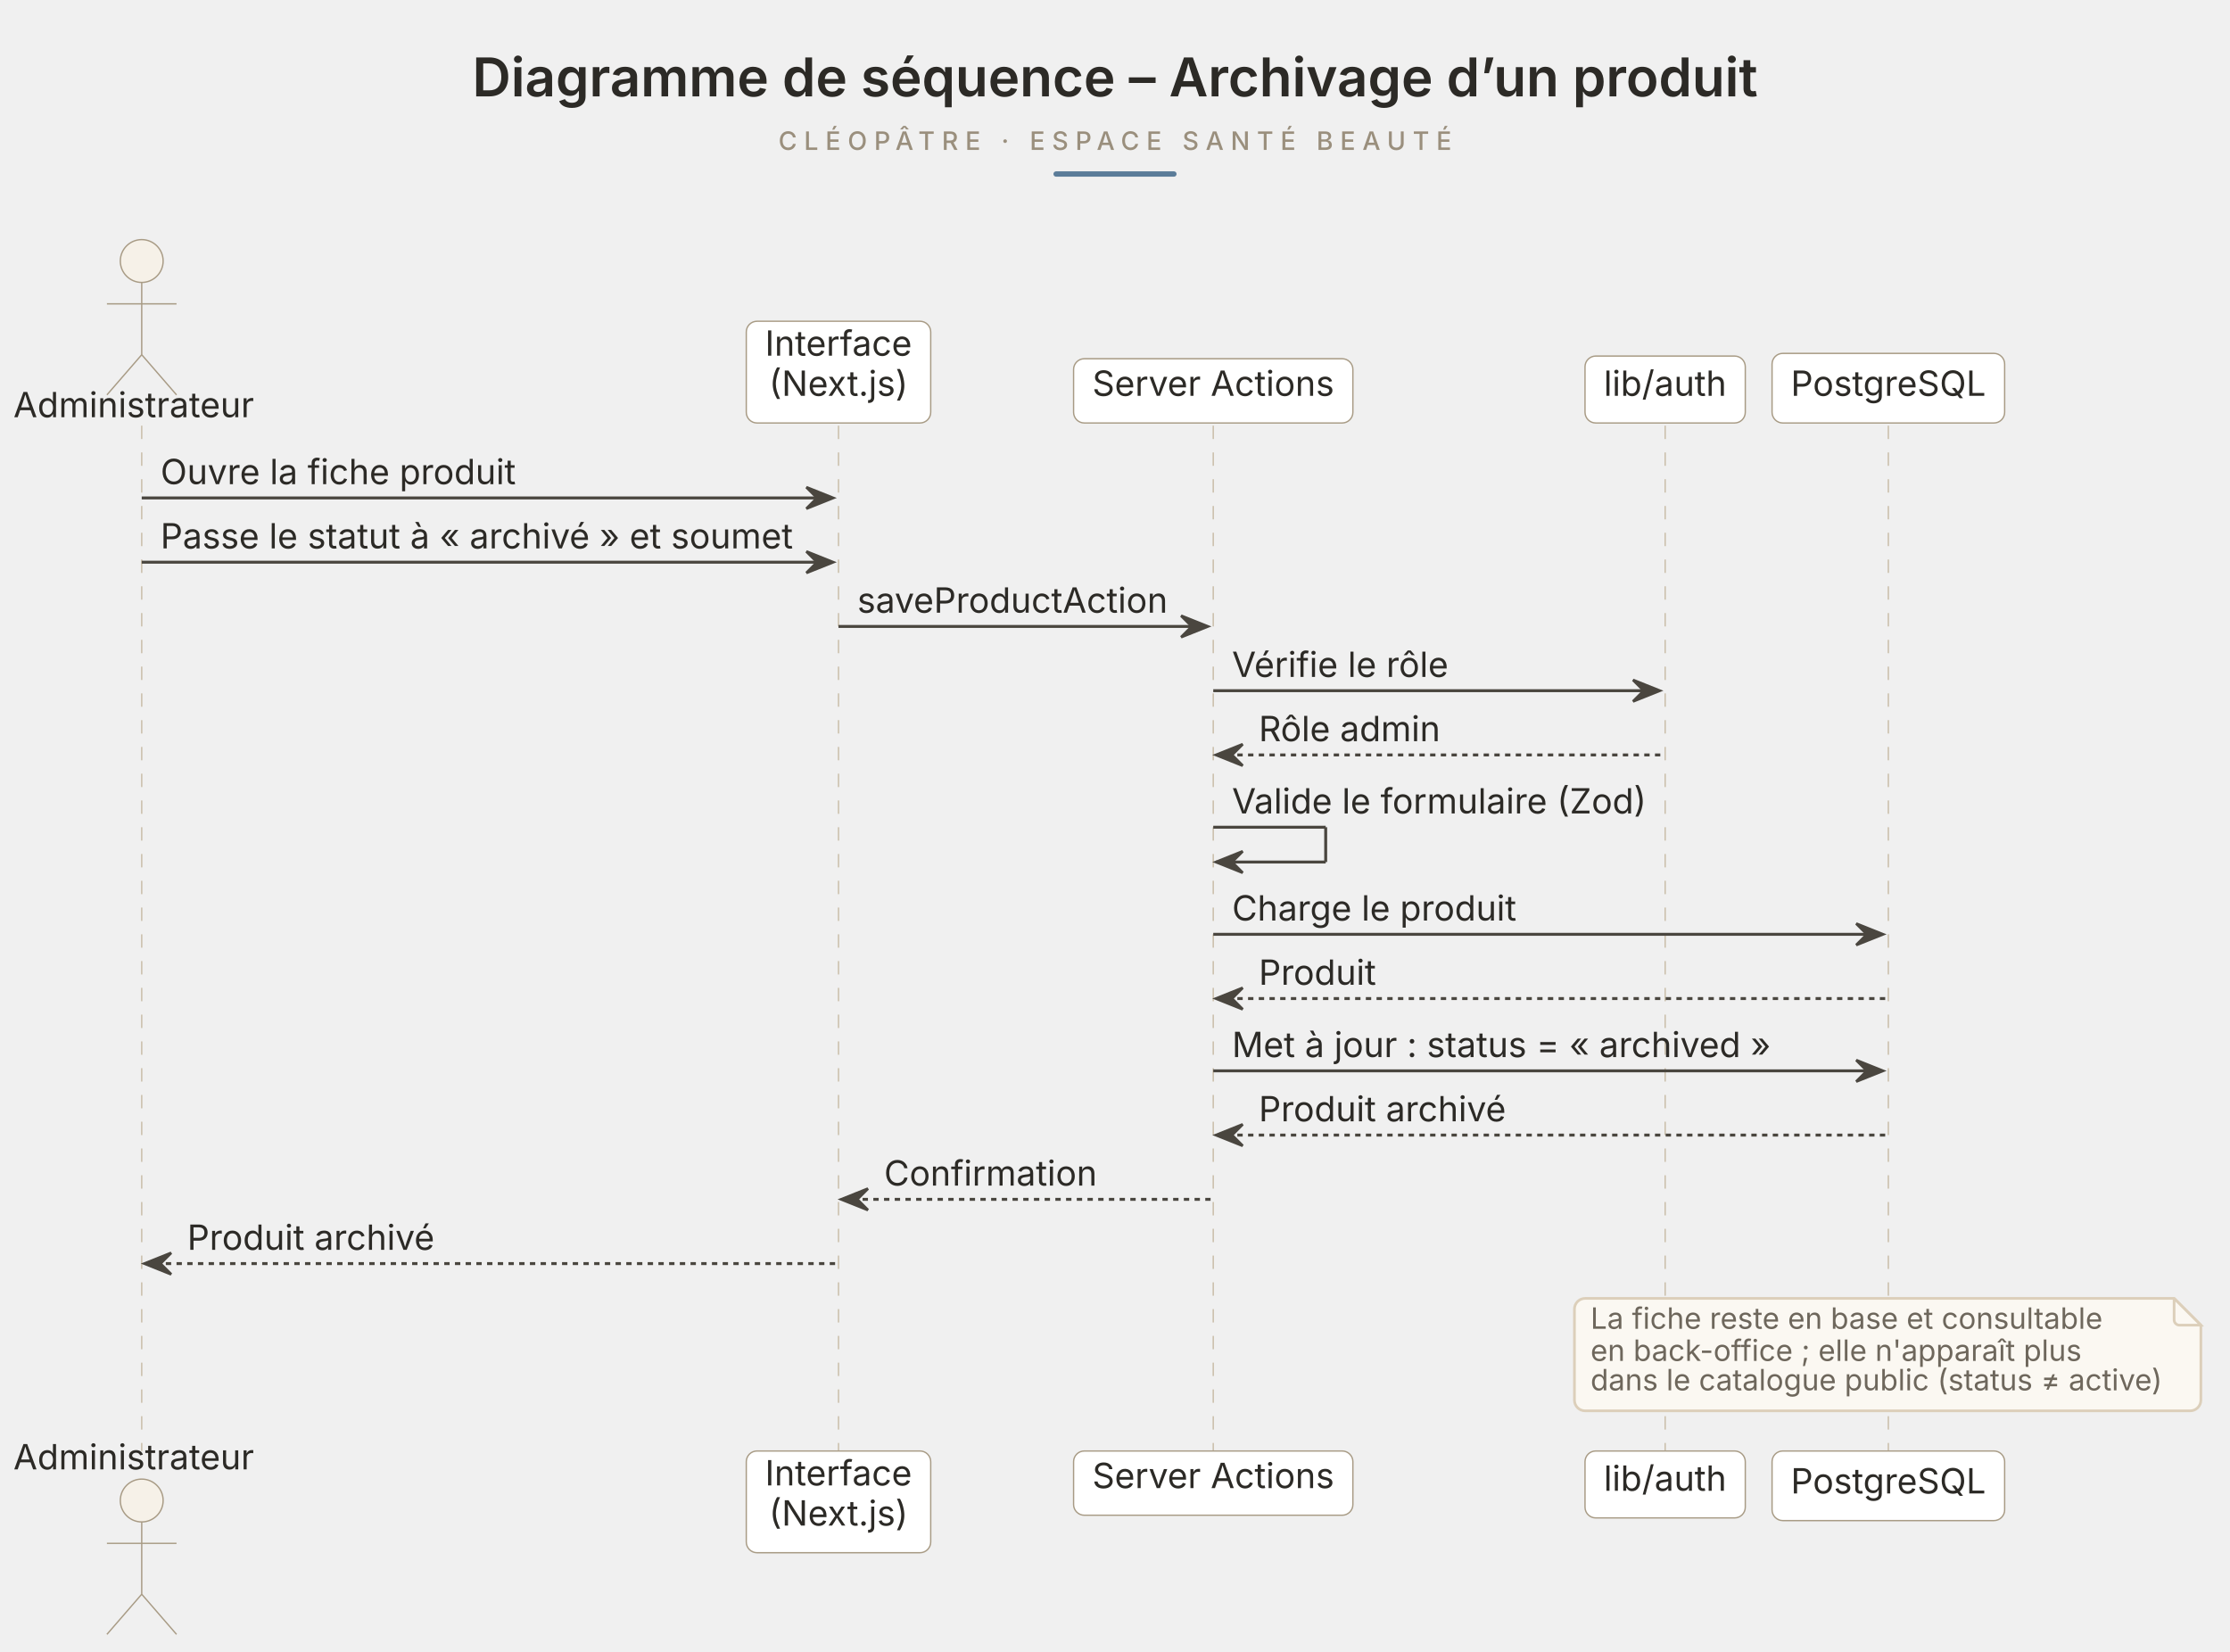
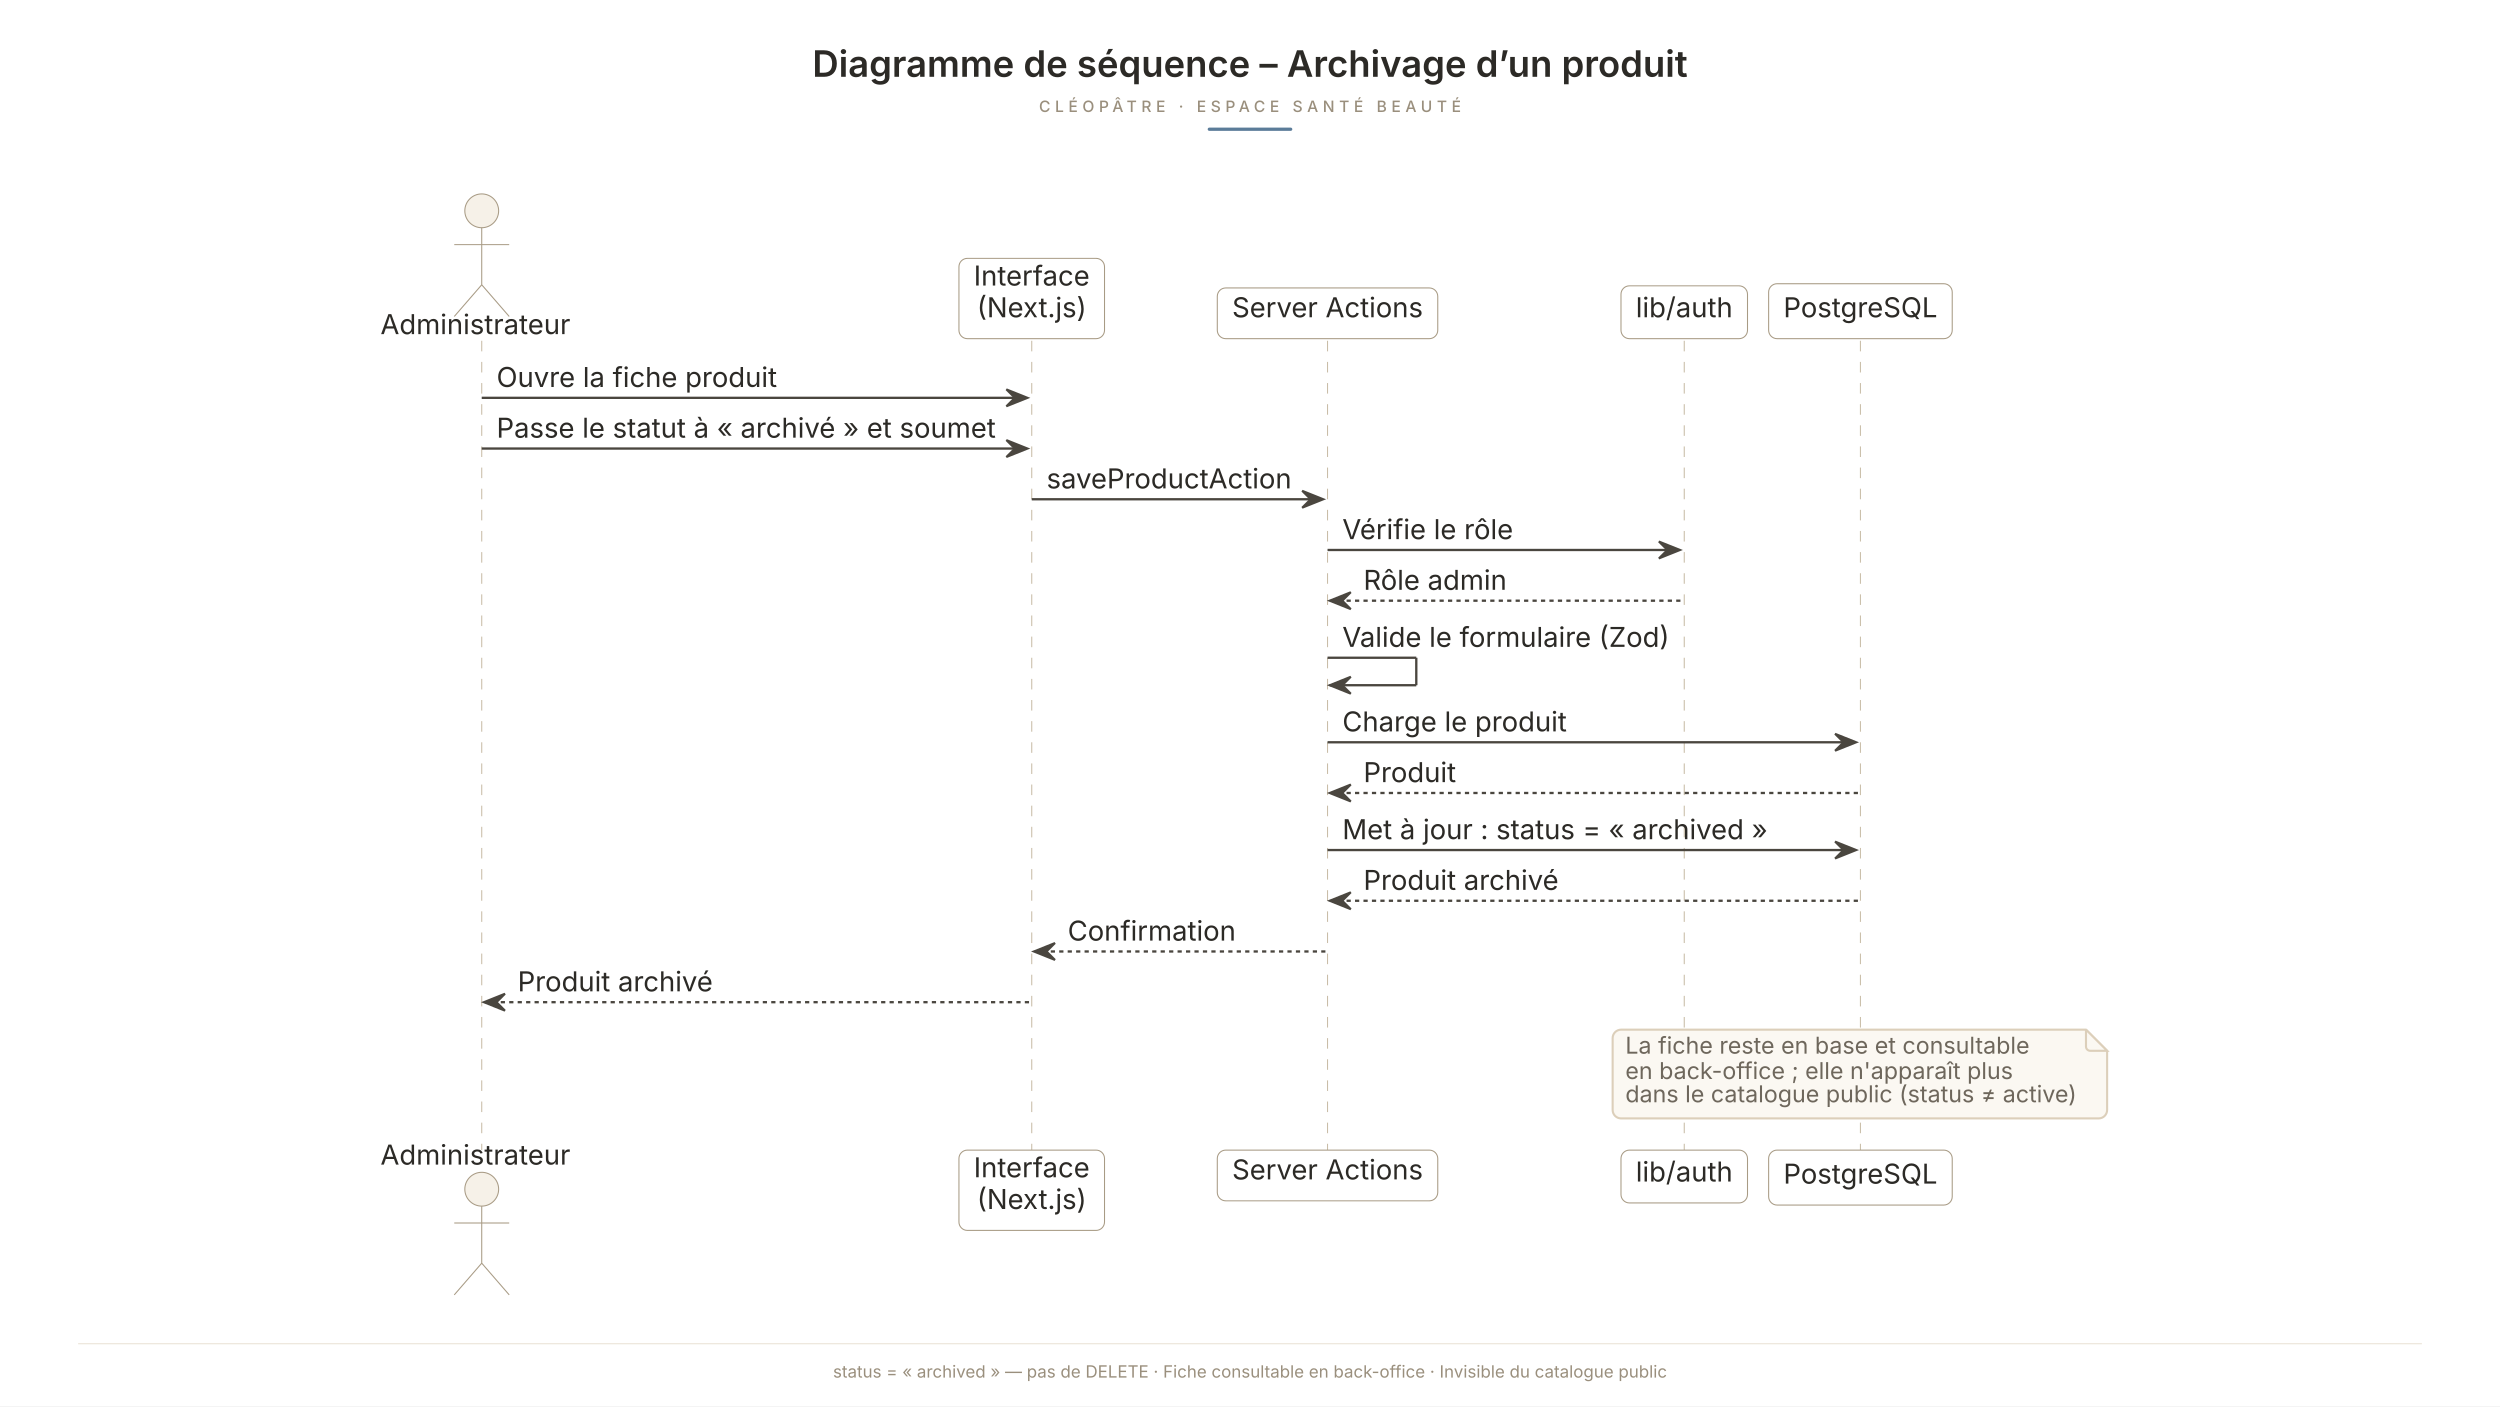
- <svg xmlns="http://www.w3.org/2000/svg" version="1.1" viewBox="0 0 833 617" width="833" height="617">
-   <g transform="translate(0,0)">
-     <text x="416.5" y="36" font-family="Inter" font-size="20" font-weight="600" fill="#2C2A26" text-anchor="middle">Diagramme de séquence – Archivage d’un produit</text>
-     <text x="416.5" y="56" font-family="Inter" font-size="9.5" font-weight="500" letter-spacing="2.6" fill="#9A8F7D" text-anchor="middle">CLÉOPÂTRE · ESPACE SANTÉ BEAUTÉ</text>
-     <rect x="393.5" y="64" width="46" height="2" rx="1" fill="#5B7C99" />
-   </g>
-   <g transform="translate(0,84)">
+ <svg xmlns="http://www.w3.org/2000/svg" version="1.1" viewBox="0 0 3840 2160" width="3840" height="2160">
+   <rect x="0" y="0" width="3840" height="2160" fill="#FFFFFF" />
+   <text x="1920.0" y="118" font-family="Inter" font-size="56" font-weight="600" fill="#2C2A26" text-anchor="middle">Diagramme de séquence – Archivage d’un produit</text>
+   <text x="1920.0" y="172" font-family="Inter" font-size="24" font-weight="500" letter-spacing="7" fill="#9A8F7D" text-anchor="middle">CLÉOPÂTRE · ESPACE SANTÉ BEAUTÉ</text>
+   <rect x="1855.0" y="196" width="130" height="5" rx="2.5" fill="#5B7C99" />
+   <g transform="translate(568.1,280.0) scale(3.2458)">
    <defs />
    <g>
      <g>
        <rect x="49.44" y="75" width="8" height="383" fill="#00000000" stroke="#00000000" stroke-width="0" />
        <line x1="52.94" y1="75" x2="52.94" y2="458" stroke="#C9BDA8" stroke-width="0.50" stroke-dasharray="5,5" />
      </g>
      <g>
        <rect x="309.72" y="75" width="8" height="383" fill="#00000000" stroke="#00000000" stroke-width="0" />
        <line x1="313.22" y1="75" x2="313.22" y2="458" stroke="#C9BDA8" stroke-width="0.50" stroke-dasharray="5,5" />
      </g>
      <g>
        <rect x="449.70" y="75" width="8" height="383" fill="#00000000" stroke="#00000000" stroke-width="0" />
        <line x1="453.20" y1="75" x2="453.20" y2="458" stroke="#C9BDA8" stroke-width="0.50" stroke-dasharray="5,5" />
      </g>
      <g>
        <rect x="618.51" y="75" width="8" height="383" fill="#00000000" stroke="#00000000" stroke-width="0" />
        <line x1="622.01" y1="75" x2="622.01" y2="458" stroke="#C9BDA8" stroke-width="0.50" stroke-dasharray="5,5" />
      </g>
      <g>
        <rect x="701.88" y="75" width="8" height="383" fill="#00000000" stroke="#00000000" stroke-width="0" />
        <line x1="705.38" y1="75" x2="705.38" y2="458" stroke="#C9BDA8" stroke-width="0.50" stroke-dasharray="5,5" />
      </g>
      <text x="5" y="71.86" font-size="13" fill="#2C2A26" xml:space="preserve" style="white-space: pre" font-family="Inter">Administrateur</text>
      <circle cx="52.94" cy="13.50" r="8" fill="#F6F1E8" stroke="#A89B85" stroke-width="0.50" />
      <path d="M52.94,21.50 L52.94,48.50 M39.94,29.50 L65.94,29.50 M52.94,48.50 L39.94,63.50 M52.94,48.50 L65.94,63.50" fill="#00000000" stroke="#A89B85" stroke-width="0.50" />
      <rect x="278.77" y="36" width="68.89" height="38" rx="4" ry="4" fill="#FFFFFF" stroke="#A89B85" stroke-width="0.50" />
      <text x="285.77" y="48.86" font-size="13" fill="#2C2A26" xml:space="preserve" style="white-space: pre" font-family="Inter">Interface</text>
      <text x="287.26" y="63.86" font-size="13" fill="#2C2A26" xml:space="preserve" style="white-space: pre" font-family="Inter">(Next.js)</text>
      <rect x="401.03" y="50" width="104.33" height="24" rx="4" ry="4" fill="#FFFFFF" stroke="#A89B85" stroke-width="0.50" />
      <text x="408.03" y="63.86" font-size="13" fill="#2C2A26" xml:space="preserve" style="white-space: pre" font-family="Inter">Server Actions</text>
      <rect x="592.07" y="49" width="59.87" height="25" rx="4" ry="4" fill="#FFFFFF" stroke="#A89B85" stroke-width="0.50" />
      <text x="599.07" y="63.86" font-size="13" fill="#2C2A26" xml:space="preserve" style="white-space: pre" font-family="Inter">lib/auth</text>
      <rect x="661.94" y="48" width="86.88" height="26" rx="4" ry="4" fill="#FFFFFF" stroke="#A89B85" stroke-width="0.50" />
      <text x="668.94" y="63.86" font-size="13" fill="#2C2A26" xml:space="preserve" style="white-space: pre" font-family="Inter">PostgreSQL</text>
      <text x="5" y="464.86" font-size="13" fill="#2C2A26" xml:space="preserve" style="white-space: pre" font-family="Inter">Administrateur</text>
      <circle cx="52.94" cy="476.50" r="8" fill="#F6F1E8" stroke="#A89B85" stroke-width="0.50" />
      <path d="M52.94,484.50 L52.94,511.50 M39.94,492.50 L65.94,492.50 M52.94,511.50 L39.94,526.50 M52.94,511.50 L65.94,526.50" fill="#00000000" stroke="#A89B85" stroke-width="0.50" />
      <rect x="278.77" y="458" width="68.89" height="38" rx="4" ry="4" fill="#FFFFFF" stroke="#A89B85" stroke-width="0.50" />
      <text x="285.77" y="470.86" font-size="13" fill="#2C2A26" xml:space="preserve" style="white-space: pre" font-family="Inter">Interface</text>
      <text x="287.26" y="485.86" font-size="13" fill="#2C2A26" xml:space="preserve" style="white-space: pre" font-family="Inter">(Next.js)</text>
      <rect x="401.03" y="458" width="104.33" height="24" rx="4" ry="4" fill="#FFFFFF" stroke="#A89B85" stroke-width="0.50" />
      <text x="408.03" y="471.86" font-size="13" fill="#2C2A26" xml:space="preserve" style="white-space: pre" font-family="Inter">Server Actions</text>
      <rect x="592.07" y="458" width="59.87" height="25" rx="4" ry="4" fill="#FFFFFF" stroke="#A89B85" stroke-width="0.50" />
      <text x="599.07" y="472.86" font-size="13" fill="#2C2A26" xml:space="preserve" style="white-space: pre" font-family="Inter">lib/auth</text>
      <rect x="661.94" y="458" width="86.88" height="26" rx="4" ry="4" fill="#FFFFFF" stroke="#A89B85" stroke-width="0.50" />
      <text x="668.94" y="473.86" font-size="13" fill="#2C2A26" xml:space="preserve" style="white-space: pre" font-family="Inter">PostgreSQL</text>
      <polygon points="301.22,98 311.22,102 301.22,106 305.22,102" fill="#4A463F" stroke="#4A463F" stroke-width="1" />
      <line x1="52.94" y1="102" x2="307.22" y2="102" stroke="#4A463F" stroke-width="1.10" />
      <text x="59.94" y="96.86" font-size="13" fill="#2C2A26" xml:space="preserve" style="white-space: pre" font-family="Inter">Ouvre la fiche produit</text>
      <polygon points="301.22,122 311.22,126 301.22,130 305.22,126" fill="#4A463F" stroke="#4A463F" stroke-width="1" />
      <line x1="52.94" y1="126" x2="307.22" y2="126" stroke="#4A463F" stroke-width="1.10" />
      <text x="59.94" y="120.86" font-size="13" fill="#2C2A26" xml:space="preserve" style="white-space: pre" font-family="Inter">Passe le statut à « archivé » et soumet</text>
      <polygon points="441.20,146 451.20,150 441.20,154 445.20,150" fill="#4A463F" stroke="#4A463F" stroke-width="1" />
      <line x1="313.22" y1="150" x2="447.20" y2="150" stroke="#4A463F" stroke-width="1.10" />
      <text x="320.22" y="144.86" font-size="13" fill="#2C2A26" xml:space="preserve" style="white-space: pre" font-family="Inter">saveProductAction</text>
      <polygon points="610.01,170 620.01,174 610.01,178 614.01,174" fill="#4A463F" stroke="#4A463F" stroke-width="1" />
      <line x1="453.20" y1="174" x2="616.01" y2="174" stroke="#4A463F" stroke-width="1.10" />
      <text x="460.20" y="168.86" font-size="13" fill="#2C2A26" xml:space="preserve" style="white-space: pre" font-family="Inter">Vérifie le rôle</text>
      <polygon points="464.20,194 454.20,198 464.20,202 460.20,198" fill="#4A463F" stroke="#4A463F" stroke-width="1" />
      <line x1="458.20" y1="198" x2="621.01" y2="198" stroke="#4A463F" stroke-width="1.10" stroke-dasharray="2,2" />
      <text x="470.20" y="192.86" font-size="13" fill="#2C2A26" xml:space="preserve" style="white-space: pre" font-family="Inter">Rôle admin</text>
      <line x1="453.20" y1="225" x2="495.20" y2="225" stroke="#4A463F" stroke-width="1.10" />
      <line x1="495.20" y1="225" x2="495.20" y2="238" stroke="#4A463F" stroke-width="1.10" />
      <line x1="454.20" y1="238" x2="495.20" y2="238" stroke="#4A463F" stroke-width="1.10" />
      <polygon points="464.20,234 454.20,238 464.20,242 460.20,238" fill="#4A463F" stroke="#4A463F" stroke-width="1" />
      <text x="460.20" y="219.86" font-size="13" fill="#2C2A26" xml:space="preserve" style="white-space: pre" font-family="Inter">Valide le formulaire (Zod)</text>
      <polygon points="693.38,261 703.38,265 693.38,269 697.38,265" fill="#4A463F" stroke="#4A463F" stroke-width="1" />
      <line x1="453.20" y1="265" x2="699.38" y2="265" stroke="#4A463F" stroke-width="1.10" />
      <text x="460.20" y="259.86" font-size="13" fill="#2C2A26" xml:space="preserve" style="white-space: pre" font-family="Inter">Charge le produit</text>
      <polygon points="464.20,285 454.20,289 464.20,293 460.20,289" fill="#4A463F" stroke="#4A463F" stroke-width="1" />
      <line x1="458.20" y1="289" x2="704.38" y2="289" stroke="#4A463F" stroke-width="1.10" stroke-dasharray="2,2" />
      <text x="470.20" y="283.86" font-size="13" fill="#2C2A26" xml:space="preserve" style="white-space: pre" font-family="Inter">Produit</text>
      <polygon points="693.38,312 703.38,316 693.38,320 697.38,316" fill="#4A463F" stroke="#4A463F" stroke-width="1" />
      <line x1="453.20" y1="316" x2="699.38" y2="316" stroke="#4A463F" stroke-width="1.10" />
      <text x="460.20" y="310.86" font-size="13" fill="#2C2A26" xml:space="preserve" style="white-space: pre" font-family="Inter">Met à jour : status = « archived »</text>
      <polygon points="464.20,336 454.20,340 464.20,344 460.20,340" fill="#4A463F" stroke="#4A463F" stroke-width="1" />
      <line x1="458.20" y1="340" x2="704.38" y2="340" stroke="#4A463F" stroke-width="1.10" stroke-dasharray="2,2" />
      <text x="470.20" y="334.86" font-size="13" fill="#2C2A26" xml:space="preserve" style="white-space: pre" font-family="Inter">Produit archivé</text>
      <polygon points="324.22,360 314.22,364 324.22,368 320.22,364" fill="#4A463F" stroke="#4A463F" stroke-width="1" />
      <line x1="318.22" y1="364" x2="452.20" y2="364" stroke="#4A463F" stroke-width="1.10" stroke-dasharray="2,2" />
      <text x="330.22" y="358.86" font-size="13" fill="#2C2A26" xml:space="preserve" style="white-space: pre" font-family="Inter">Confirmation</text>
      <polygon points="63.94,384 53.94,388 63.94,392 59.94,388" fill="#4A463F" stroke="#4A463F" stroke-width="1" />
      <line x1="57.94" y1="388" x2="312.22" y2="388" stroke="#4A463F" stroke-width="1.10" stroke-dasharray="2,2" />
      <text x="69.94" y="382.86" font-size="13" fill="#2C2A26" xml:space="preserve" style="white-space: pre" font-family="Inter">Produit archivé</text>
      <path d="M588.12,405 L588.12,439 A4,4 0 0 0 592.12,443 L818.12,443 A4,4 0 0 0 822.12,439 L822.12,411 L812.12,401 L592.12,401 A4,4 0 0 0 588.12,405" fill="#FBF8F2" stroke="#DCCFBA" stroke-width="1" />
      <path d="M812.12,401 L812.12,409 A2,2 0 0 0 814.12,411 L822.12,411 L812.12,401" fill="#FBF8F2" stroke="#DCCFBA" stroke-width="1" />
      <text x="594.12" y="412.35" font-size="11" fill="#6E675C" xml:space="preserve" style="white-space: pre" font-family="Inter">La fiche reste en base et consultable</text>
      <text x="594.12" y="424.35" font-size="11" fill="#6E675C" xml:space="preserve" style="white-space: pre" font-family="Inter">en back-office ; elle n'apparaît plus</text>
      <text x="594.12" y="435.35" font-size="11" fill="#6E675C" xml:space="preserve" style="white-space: pre" font-family="Inter">dans le catalogue public (status ≠ active)</text>
    </g>
  </g>
+   <line x1="120" y1="2064" x2="3720" y2="2064" stroke="#E8E0D2" stroke-width="1.5" />
+   <text x="1920.0" y="2116" font-family="Inter" font-size="26" fill="#9A8F7D" text-anchor="middle">status = « archived » — pas de DELETE    ·    Fiche consultable en back-office    ·    Invisible du catalogue public</text>
</svg>
